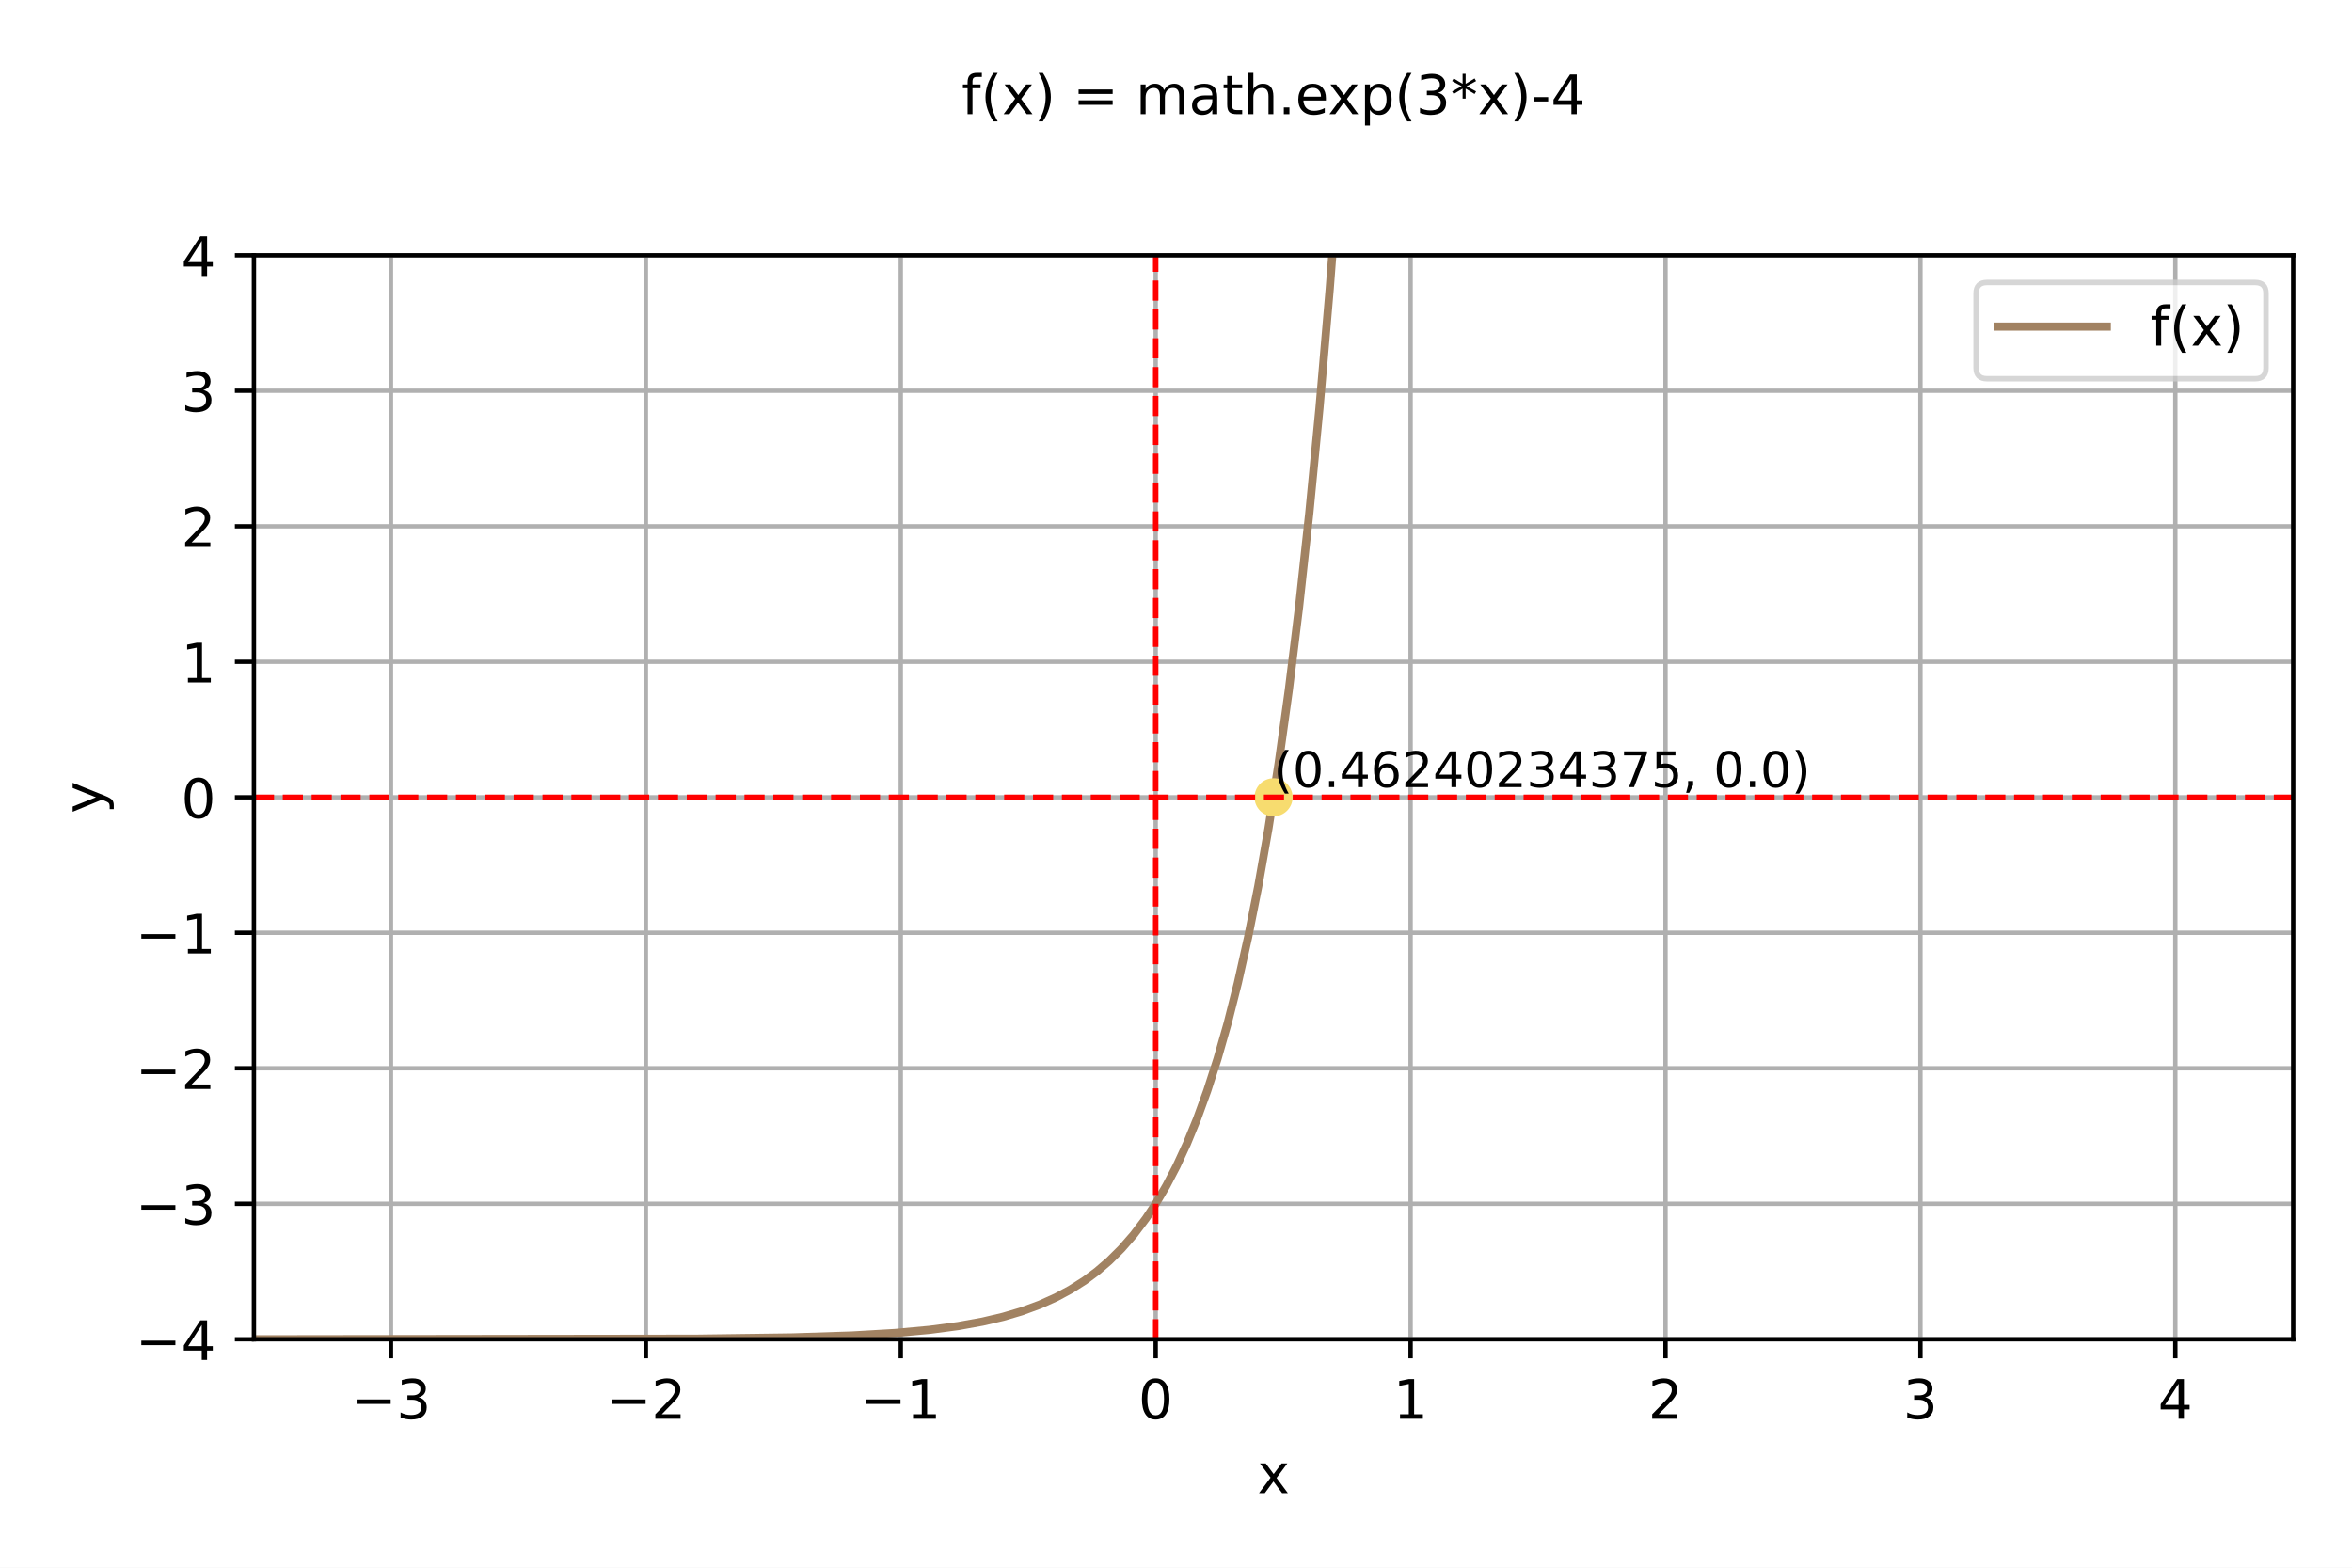
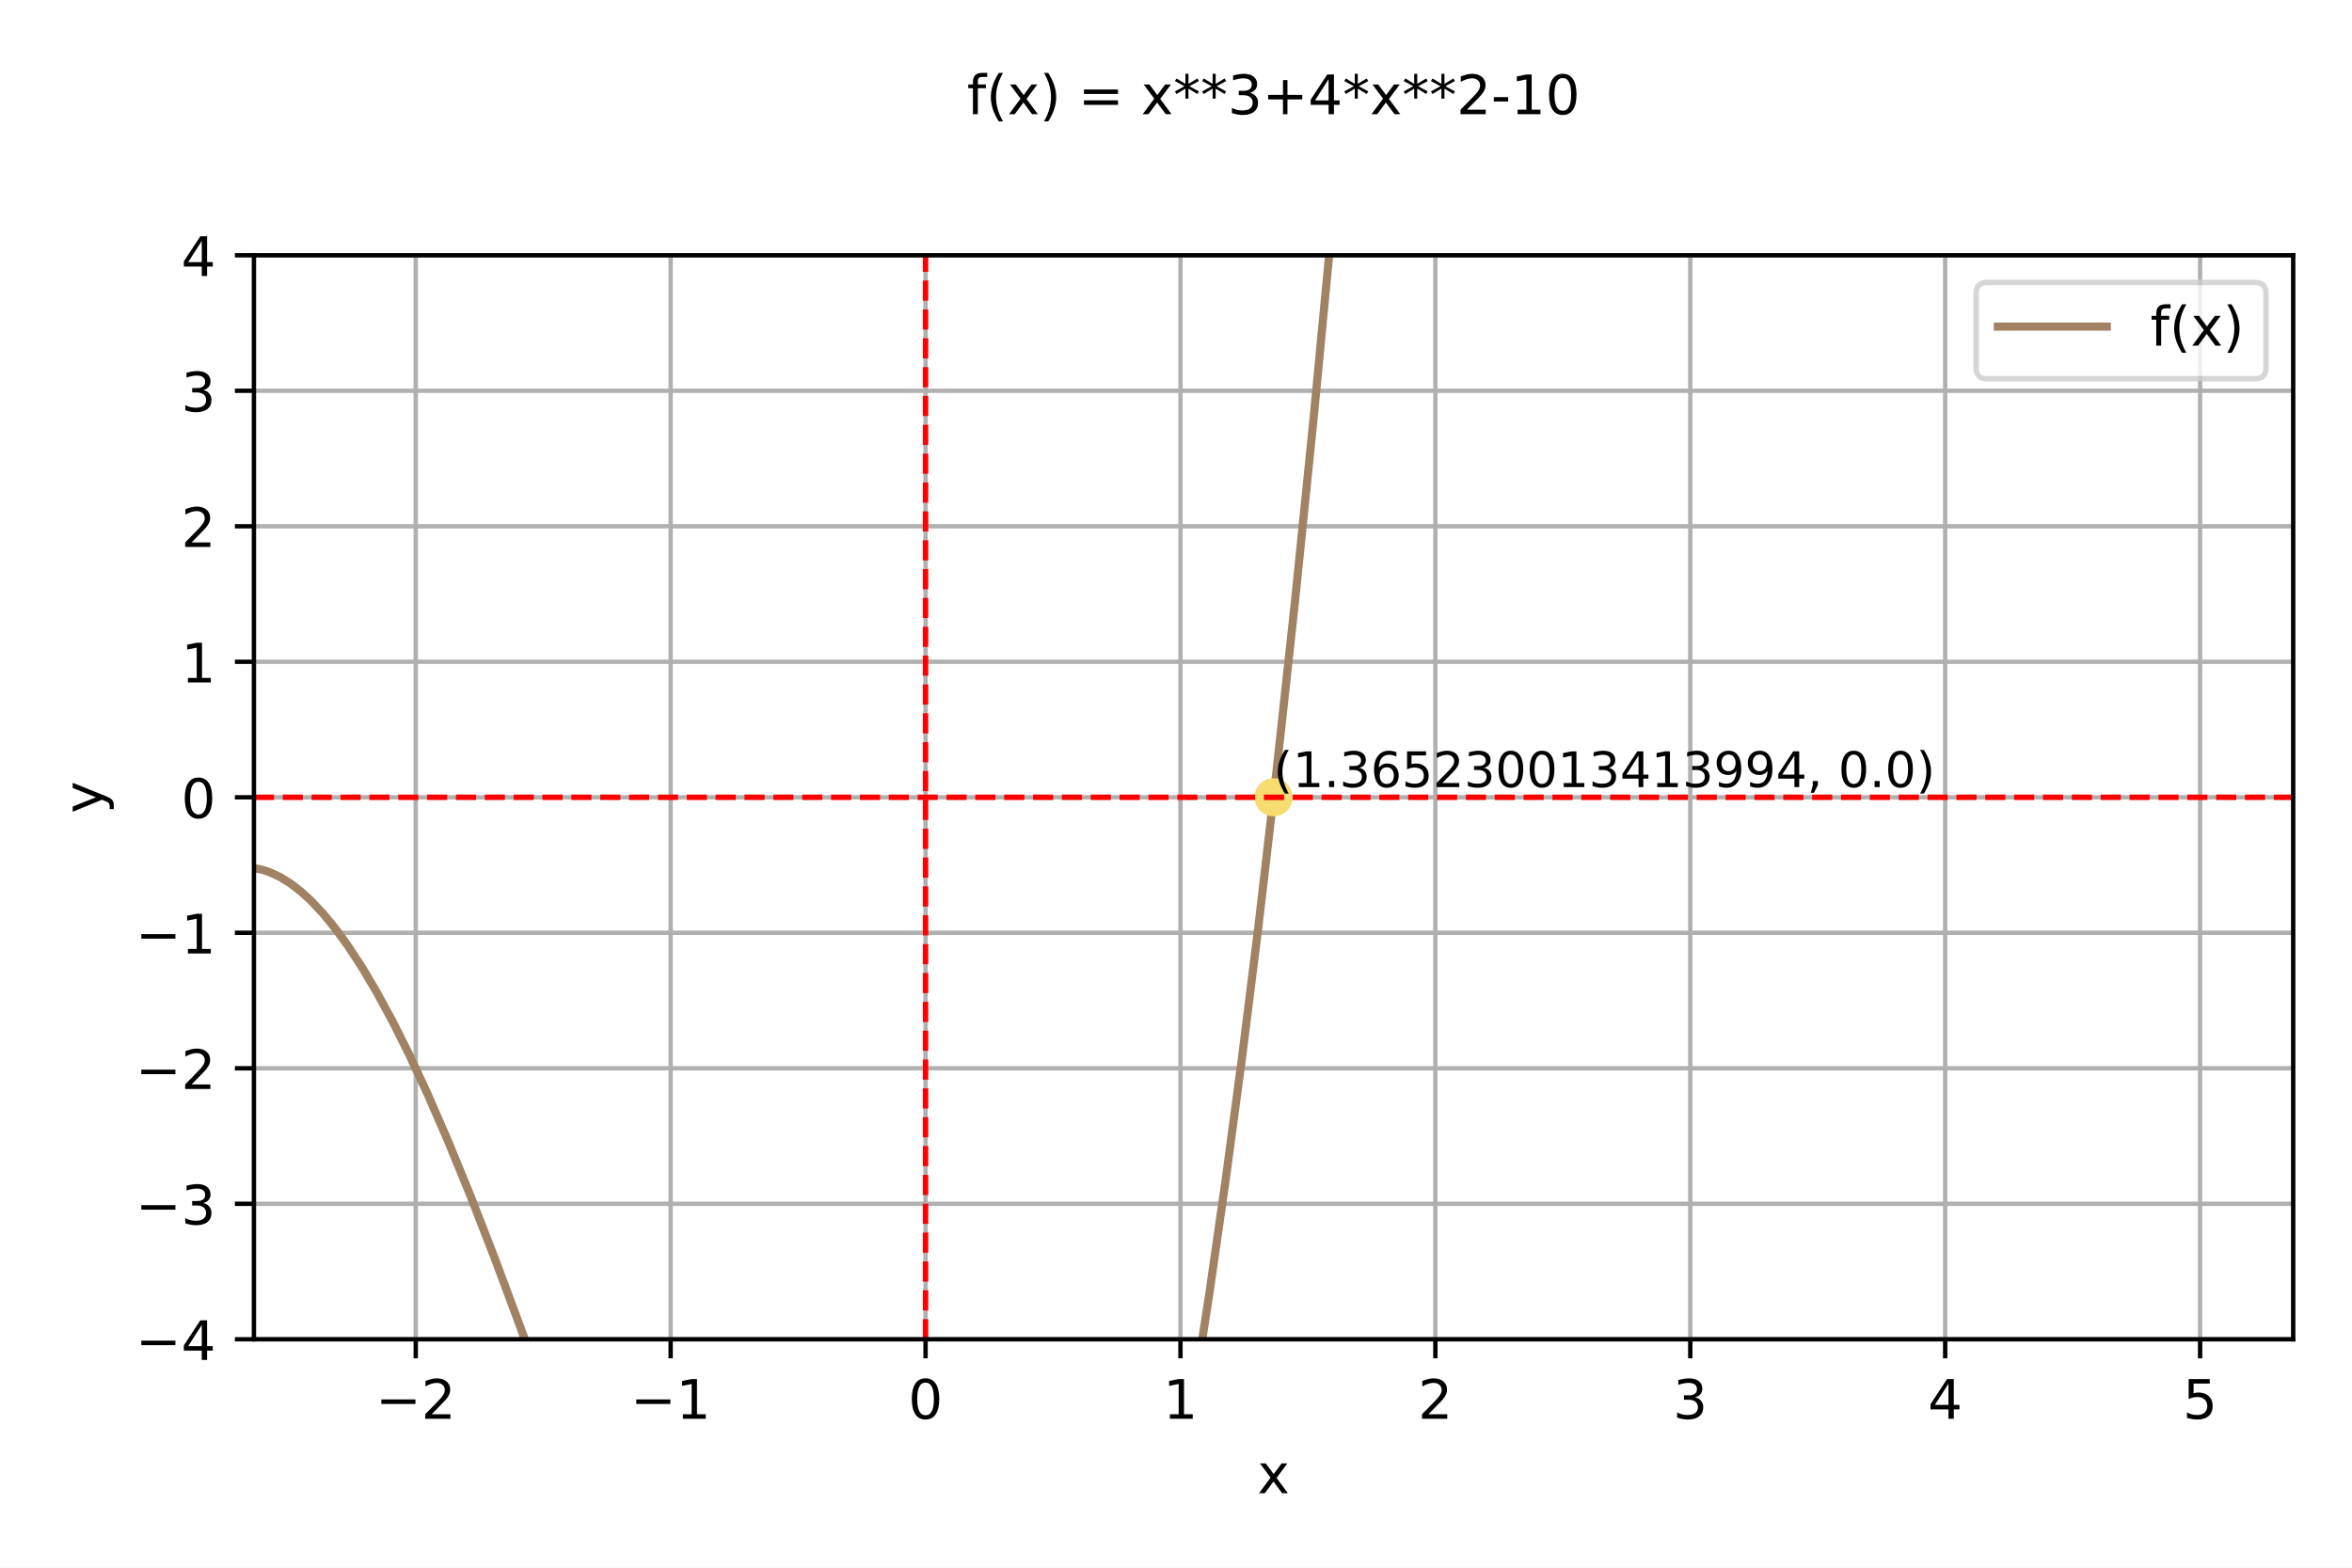
<svg xmlns="http://www.w3.org/2000/svg" xmlns:xlink="http://www.w3.org/1999/xlink" width="432pt" height="288pt" viewBox="0 0 432 288" version="1.1">
  <defs>
    <style type="text/css">*{stroke-linejoin: round; stroke-linecap: butt}</style>
  </defs>
  <g id="figure_1">
    <g id="patch_1">
      <path d="M 0 288  L 432 288  L 432 0  L 0 0  z " style="fill: #ffffff" />
    </g>
    <g id="axes_1">
      <g id="patch_2">
        <path d="M 46.64 246.04  L 421.2 246.04  L 421.2 46.896  L 46.64 46.896  z " style="fill: #ffffff" />
      </g>
      <g id="matplotlib.axis_1">
        <g id="xtick_1">
          <g id="line2d_1">
-             <path d="M 71.81 246.04  L 71.81 46.896  " clip-path="url(#p8a88a838bf)" style="fill: none; stroke: #b0b0b0; stroke-width: 0.8; stroke-linecap: square" />
+             <path d="M 76.36 246.04  L 76.36 46.896  " clip-path="url(#p0cd24b1e50)" style="fill: none; stroke: #b0b0b0; stroke-width: 0.8; stroke-linecap: square" />
          </g>
          <g id="line2d_2">
            <defs>
-               <path id="m5d049ed39c" d="M 0 0  L 0 3.5  " style="stroke: #000000; stroke-width: 0.8" />
+               <path id="m2d85420185" d="M 0 0  L 0 3.5  " style="stroke: #000000; stroke-width: 0.8" />
            </defs>
            <g>
-               <use xlink:href="#m5d049ed39c" x="71.81" y="246.04" style="stroke: #000000; stroke-width: 0.8" />
+               <use xlink:href="#m2d85420185" x="76.36" y="246.04" style="stroke: #000000; stroke-width: 0.8" />
            </g>
          </g>
          <g id="text_1">
-             <g transform="translate(64.43923 260.6384) scale(0.1 -0.1)">
+             <g transform="translate(68.98884 260.6384) scale(0.1 -0.1)">
              <defs>
                <path id="DejaVuSans-2212" d="M 678 2272  L 4684 2272  L 4684 1741  L 678 1741  L 678 2272  z " transform="scale(0.015625)" />
-                 <path id="DejaVuSans-33" d="M 2597 2516  Q 3050 2419 3304 2112  Q 3559 1806 3559 1356  Q 3559 666 3084 287  Q 2609 -91 1734 -91  Q 1441 -91 1130 -33  Q 819 25 488 141  L 488 750  Q 750 597 1062 519  Q 1375 441 1716 441  Q 2309 441 2620 675  Q 2931 909 2931 1356  Q 2931 1769 2642 2001  Q 2353 2234 1838 2234  L 1294 2234  L 1294 2753  L 1863 2753  Q 2328 2753 2575 2939  Q 2822 3125 2822 3475  Q 2822 3834 2567 4026  Q 2313 4219 1838 4219  Q 1578 4219 1281 4162  Q 984 4106 628 3988  L 628 4550  Q 988 4650 1302 4700  Q 1616 4750 1894 4750  Q 2613 4750 3031 4423  Q 3450 4097 3450 3541  Q 3450 3153 3228 2886  Q 3006 2619 2597 2516  z " transform="scale(0.015625)" />
-               </defs>
-               <use xlink:href="#DejaVuSans-2212" />
-               <use xlink:href="#DejaVuSans-33" x="83.789" />
+                 <path id="DejaVuSans-32" d="M 1228 531  L 3431 531  L 3431 0  L 469 0  L 469 531  Q 828 903 1448 1529  Q 2069 2156 2228 2338  Q 2531 2678 2651 2914  Q 2772 3150 2772 3378  Q 2772 3750 2511 3984  Q 2250 4219 1831 4219  Q 1534 4219 1204 4116  Q 875 4013 500 3803  L 500 4441  Q 881 4594 1212 4672  Q 1544 4750 1819 4750  Q 2544 4750 2975 4387  Q 3406 4025 3406 3419  Q 3406 3131 3298 2873  Q 3191 2616 2906 2266  Q 2828 2175 2409 1742  Q 1991 1309 1228 531  z " transform="scale(0.015625)" />
+               </defs>
+               <use xlink:href="#DejaVuSans-2212" />
+               <use xlink:href="#DejaVuSans-32" x="83.789" />
            </g>
          </g>
        </g>
        <g id="xtick_2">
          <g id="line2d_3">
-             <path d="M 118.63 246.04  L 118.63 46.896  " clip-path="url(#p8a88a838bf)" style="fill: none; stroke: #b0b0b0; stroke-width: 0.8; stroke-linecap: square" />
+             <path d="M 123.18 246.04  L 123.18 46.896  " clip-path="url(#p0cd24b1e50)" style="fill: none; stroke: #b0b0b0; stroke-width: 0.8; stroke-linecap: square" />
          </g>
          <g id="line2d_4">
            <g>
-               <use xlink:href="#m5d049ed39c" x="118.63" y="246.04" style="stroke: #000000; stroke-width: 0.8" />
+               <use xlink:href="#m2d85420185" x="123.18" y="246.04" style="stroke: #000000; stroke-width: 0.8" />
            </g>
          </g>
          <g id="text_2">
-             <g transform="translate(111.2592 260.6384) scale(0.1 -0.1)">
-               <defs>
-                 <path id="DejaVuSans-32" d="M 1228 531  L 3431 531  L 3431 0  L 469 0  L 469 531  Q 828 903 1448 1529  Q 2069 2156 2228 2338  Q 2531 2678 2651 2914  Q 2772 3150 2772 3378  Q 2772 3750 2511 3984  Q 2250 4219 1831 4219  Q 1534 4219 1204 4116  Q 875 4013 500 3803  L 500 4441  Q 881 4594 1212 4672  Q 1544 4750 1819 4750  Q 2544 4750 2975 4387  Q 3406 4025 3406 3419  Q 3406 3131 3298 2873  Q 3191 2616 2906 2266  Q 2828 2175 2409 1742  Q 1991 1309 1228 531  z " transform="scale(0.015625)" />
-               </defs>
-               <use xlink:href="#DejaVuSans-2212" />
-               <use xlink:href="#DejaVuSans-32" x="83.789" />
+             <g transform="translate(115.8088 260.6384) scale(0.1 -0.1)">
+               <defs>
+                 <path id="DejaVuSans-31" d="M 794 531  L 1825 531  L 1825 4091  L 703 3866  L 703 4441  L 1819 4666  L 2450 4666  L 2450 531  L 3481 531  L 3481 0  L 794 0  L 794 531  z " transform="scale(0.015625)" />
+               </defs>
+               <use xlink:href="#DejaVuSans-2212" />
+               <use xlink:href="#DejaVuSans-31" x="83.789" />
            </g>
          </g>
        </g>
        <g id="xtick_3">
          <g id="line2d_5">
-             <path d="M 165.45 246.04  L 165.45 46.896  " clip-path="url(#p8a88a838bf)" style="fill: none; stroke: #b0b0b0; stroke-width: 0.8; stroke-linecap: square" />
+             <path d="M 170 246.04  L 170 46.896  " clip-path="url(#p0cd24b1e50)" style="fill: none; stroke: #b0b0b0; stroke-width: 0.8; stroke-linecap: square" />
          </g>
          <g id="line2d_6">
            <g>
-               <use xlink:href="#m5d049ed39c" x="165.45" y="246.04" style="stroke: #000000; stroke-width: 0.8" />
+               <use xlink:href="#m2d85420185" x="170" y="246.04" style="stroke: #000000; stroke-width: 0.8" />
            </g>
          </g>
          <g id="text_3">
-             <g transform="translate(158.0792 260.6384) scale(0.1 -0.1)">
-               <defs>
-                 <path id="DejaVuSans-31" d="M 794 531  L 1825 531  L 1825 4091  L 703 3866  L 703 4441  L 1819 4666  L 2450 4666  L 2450 531  L 3481 531  L 3481 0  L 794 0  L 794 531  z " transform="scale(0.015625)" />
-               </defs>
-               <use xlink:href="#DejaVuSans-2212" />
-               <use xlink:href="#DejaVuSans-31" x="83.789" />
+             <g transform="translate(166.8187 260.6384) scale(0.1 -0.1)">
+               <defs>
+                 <path id="DejaVuSans-30" d="M 2034 4250  Q 1547 4250 1301 3770  Q 1056 3291 1056 2328  Q 1056 1369 1301 889  Q 1547 409 2034 409  Q 2525 409 2770 889  Q 3016 1369 3016 2328  Q 3016 3291 2770 3770  Q 2525 4250 2034 4250  z M 2034 4750  Q 2819 4750 3233 4129  Q 3647 3509 3647 2328  Q 3647 1150 3233 529  Q 2819 -91 2034 -91  Q 1250 -91 836 529  Q 422 1150 422 2328  Q 422 3509 836 4129  Q 1250 4750 2034 4750  z " transform="scale(0.015625)" />
+               </defs>
+               <use xlink:href="#DejaVuSans-30" />
            </g>
          </g>
        </g>
        <g id="xtick_4">
          <g id="line2d_7">
-             <path d="M 212.27 246.04  L 212.27 46.896  " clip-path="url(#p8a88a838bf)" style="fill: none; stroke: #b0b0b0; stroke-width: 0.8; stroke-linecap: square" />
+             <path d="M 216.82 246.04  L 216.82 46.896  " clip-path="url(#p0cd24b1e50)" style="fill: none; stroke: #b0b0b0; stroke-width: 0.8; stroke-linecap: square" />
          </g>
          <g id="line2d_8">
            <g>
-               <use xlink:href="#m5d049ed39c" x="212.27" y="246.04" style="stroke: #000000; stroke-width: 0.8" />
+               <use xlink:href="#m2d85420185" x="216.82" y="246.04" style="stroke: #000000; stroke-width: 0.8" />
            </g>
          </g>
          <g id="text_4">
-             <g transform="translate(209.0891 260.6384) scale(0.1 -0.1)">
-               <defs>
-                 <path id="DejaVuSans-30" d="M 2034 4250  Q 1547 4250 1301 3770  Q 1056 3291 1056 2328  Q 1056 1369 1301 889  Q 1547 409 2034 409  Q 2525 409 2770 889  Q 3016 1369 3016 2328  Q 3016 3291 2770 3770  Q 2525 4250 2034 4250  z M 2034 4750  Q 2819 4750 3233 4129  Q 3647 3509 3647 2328  Q 3647 1150 3233 529  Q 2819 -91 2034 -91  Q 1250 -91 836 529  Q 422 1150 422 2328  Q 422 3509 836 4129  Q 1250 4750 2034 4750  z " transform="scale(0.015625)" />
-               </defs>
-               <use xlink:href="#DejaVuSans-30" />
+             <g transform="translate(213.6387 260.6384) scale(0.1 -0.1)">
+               <use xlink:href="#DejaVuSans-31" />
            </g>
          </g>
        </g>
        <g id="xtick_5">
          <g id="line2d_9">
-             <path d="M 259.09 246.04  L 259.09 46.896  " clip-path="url(#p8a88a838bf)" style="fill: none; stroke: #b0b0b0; stroke-width: 0.8; stroke-linecap: square" />
+             <path d="M 263.64 246.04  L 263.64 46.896  " clip-path="url(#p0cd24b1e50)" style="fill: none; stroke: #b0b0b0; stroke-width: 0.8; stroke-linecap: square" />
          </g>
          <g id="line2d_10">
            <g>
-               <use xlink:href="#m5d049ed39c" x="259.09" y="246.04" style="stroke: #000000; stroke-width: 0.8" />
+               <use xlink:href="#m2d85420185" x="263.64" y="246.04" style="stroke: #000000; stroke-width: 0.8" />
            </g>
          </g>
          <g id="text_5">
-             <g transform="translate(255.9091 260.6384) scale(0.1 -0.1)">
-               <use xlink:href="#DejaVuSans-31" />
+             <g transform="translate(260.4587 260.6384) scale(0.1 -0.1)">
+               <use xlink:href="#DejaVuSans-32" />
            </g>
          </g>
        </g>
        <g id="xtick_6">
          <g id="line2d_11">
-             <path d="M 305.91 246.04  L 305.91 46.896  " clip-path="url(#p8a88a838bf)" style="fill: none; stroke: #b0b0b0; stroke-width: 0.8; stroke-linecap: square" />
+             <path d="M 310.46 246.04  L 310.46 46.896  " clip-path="url(#p0cd24b1e50)" style="fill: none; stroke: #b0b0b0; stroke-width: 0.8; stroke-linecap: square" />
          </g>
          <g id="line2d_12">
            <g>
-               <use xlink:href="#m5d049ed39c" x="305.91" y="246.04" style="stroke: #000000; stroke-width: 0.8" />
+               <use xlink:href="#m2d85420185" x="310.46" y="246.04" style="stroke: #000000; stroke-width: 0.8" />
            </g>
          </g>
          <g id="text_6">
-             <g transform="translate(302.7291 260.6384) scale(0.1 -0.1)">
-               <use xlink:href="#DejaVuSans-32" />
+             <g transform="translate(307.2787 260.6384) scale(0.1 -0.1)">
+               <defs>
+                 <path id="DejaVuSans-33" d="M 2597 2516  Q 3050 2419 3304 2112  Q 3559 1806 3559 1356  Q 3559 666 3084 287  Q 2609 -91 1734 -91  Q 1441 -91 1130 -33  Q 819 25 488 141  L 488 750  Q 750 597 1062 519  Q 1375 441 1716 441  Q 2309 441 2620 675  Q 2931 909 2931 1356  Q 2931 1769 2642 2001  Q 2353 2234 1838 2234  L 1294 2234  L 1294 2753  L 1863 2753  Q 2328 2753 2575 2939  Q 2822 3125 2822 3475  Q 2822 3834 2567 4026  Q 2313 4219 1838 4219  Q 1578 4219 1281 4162  Q 984 4106 628 3988  L 628 4550  Q 988 4650 1302 4700  Q 1616 4750 1894 4750  Q 2613 4750 3031 4423  Q 3450 4097 3450 3541  Q 3450 3153 3228 2886  Q 3006 2619 2597 2516  z " transform="scale(0.015625)" />
+               </defs>
+               <use xlink:href="#DejaVuSans-33" />
            </g>
          </g>
        </g>
        <g id="xtick_7">
          <g id="line2d_13">
-             <path d="M 352.73 246.04  L 352.73 46.896  " clip-path="url(#p8a88a838bf)" style="fill: none; stroke: #b0b0b0; stroke-width: 0.8; stroke-linecap: square" />
+             <path d="M 357.28 246.04  L 357.28 46.896  " clip-path="url(#p0cd24b1e50)" style="fill: none; stroke: #b0b0b0; stroke-width: 0.8; stroke-linecap: square" />
          </g>
          <g id="line2d_14">
            <g>
-               <use xlink:href="#m5d049ed39c" x="352.73" y="246.04" style="stroke: #000000; stroke-width: 0.8" />
+               <use xlink:href="#m2d85420185" x="357.28" y="246.04" style="stroke: #000000; stroke-width: 0.8" />
            </g>
          </g>
          <g id="text_7">
-             <g transform="translate(349.5491 260.6384) scale(0.1 -0.1)">
-               <use xlink:href="#DejaVuSans-33" />
+             <g transform="translate(354.0987 260.6384) scale(0.1 -0.1)">
+               <defs>
+                 <path id="DejaVuSans-34" d="M 2419 4116  L 825 1625  L 2419 1625  L 2419 4116  z M 2253 4666  L 3047 4666  L 3047 1625  L 3713 1625  L 3713 1100  L 3047 1100  L 3047 0  L 2419 0  L 2419 1100  L 313 1100  L 313 1709  L 2253 4666  z " transform="scale(0.015625)" />
+               </defs>
+               <use xlink:href="#DejaVuSans-34" />
            </g>
          </g>
        </g>
        <g id="xtick_8">
          <g id="line2d_15">
-             <path d="M 399.55 246.04  L 399.55 46.896  " clip-path="url(#p8a88a838bf)" style="fill: none; stroke: #b0b0b0; stroke-width: 0.8; stroke-linecap: square" />
+             <path d="M 404.1 246.04  L 404.1 46.896  " clip-path="url(#p0cd24b1e50)" style="fill: none; stroke: #b0b0b0; stroke-width: 0.8; stroke-linecap: square" />
          </g>
          <g id="line2d_16">
            <g>
-               <use xlink:href="#m5d049ed39c" x="399.55" y="246.04" style="stroke: #000000; stroke-width: 0.8" />
+               <use xlink:href="#m2d85420185" x="404.1" y="246.04" style="stroke: #000000; stroke-width: 0.8" />
            </g>
          </g>
          <g id="text_8">
-             <g transform="translate(396.3691 260.6384) scale(0.1 -0.1)">
-               <defs>
-                 <path id="DejaVuSans-34" d="M 2419 4116  L 825 1625  L 2419 1625  L 2419 4116  z M 2253 4666  L 3047 4666  L 3047 1625  L 3713 1625  L 3713 1100  L 3047 1100  L 3047 0  L 2419 0  L 2419 1100  L 313 1100  L 313 1709  L 2253 4666  z " transform="scale(0.015625)" />
-               </defs>
-               <use xlink:href="#DejaVuSans-34" />
+             <g transform="translate(400.9187 260.6384) scale(0.1 -0.1)">
+               <defs>
+                 <path id="DejaVuSans-35" d="M 691 4666  L 3169 4666  L 3169 4134  L 1269 4134  L 1269 2991  Q 1406 3038 1543 3061  Q 1681 3084 1819 3084  Q 2600 3084 3056 2656  Q 3513 2228 3513 1497  Q 3513 744 3044 326  Q 2575 -91 1722 -91  Q 1428 -91 1123 -41  Q 819 9 494 109  L 494 744  Q 775 591 1075 516  Q 1375 441 1709 441  Q 2250 441 2565 725  Q 2881 1009 2881 1497  Q 2881 1984 2565 2268  Q 2250 2553 1709 2553  Q 1456 2553 1204 2497  Q 953 2441 691 2322  L 691 4666  z " transform="scale(0.015625)" />
+               </defs>
+               <use xlink:href="#DejaVuSans-35" />
            </g>
          </g>
        </g>
        <g id="text_9">
          <g transform="translate(230.9606 274.3166) scale(0.1 -0.1)">
            <defs>
              <path id="DejaVuSans-78" d="M 3513 3500  L 2247 1797  L 3578 0  L 2900 0  L 1881 1375  L 863 0  L 184 0  L 1544 1831  L 300 3500  L 978 3500  L 1906 2253  L 2834 3500  L 3513 3500  z " transform="scale(0.015625)" />
            </defs>
            <use xlink:href="#DejaVuSans-78" />
          </g>
        </g>
      </g>
      <g id="matplotlib.axis_2">
        <g id="ytick_1">
          <g id="line2d_17">
-             <path d="M 46.64 246.04  L 421.2 246.04  " clip-path="url(#p8a88a838bf)" style="fill: none; stroke: #b0b0b0; stroke-width: 0.8; stroke-linecap: square" />
+             <path d="M 46.64 246.04  L 421.2 246.04  " clip-path="url(#p0cd24b1e50)" style="fill: none; stroke: #b0b0b0; stroke-width: 0.8; stroke-linecap: square" />
          </g>
          <g id="line2d_18">
            <defs>
-               <path id="me49e9eb51f" d="M 0 0  L -3.5 0  " style="stroke: #000000; stroke-width: 0.8" />
+               <path id="mfcdcf007ab" d="M 0 0  L -3.5 0  " style="stroke: #000000; stroke-width: 0.8" />
            </defs>
            <g>
-               <use xlink:href="#me49e9eb51f" x="46.64" y="246.04" style="stroke: #000000; stroke-width: 0.8" />
+               <use xlink:href="#mfcdcf007ab" x="46.64" y="246.04" style="stroke: #000000; stroke-width: 0.8" />
            </g>
          </g>
          <g id="text_10">
            <g transform="translate(24.89781 249.8392) scale(0.1 -0.1)">
              <use xlink:href="#DejaVuSans-2212" />
              <use xlink:href="#DejaVuSans-34" x="83.789" />
            </g>
          </g>
        </g>
        <g id="ytick_2">
          <g id="line2d_19">
-             <path d="M 46.64 221.147  L 421.2 221.147  " clip-path="url(#p8a88a838bf)" style="fill: none; stroke: #b0b0b0; stroke-width: 0.8; stroke-linecap: square" />
+             <path d="M 46.64 221.147  L 421.2 221.147  " clip-path="url(#p0cd24b1e50)" style="fill: none; stroke: #b0b0b0; stroke-width: 0.8; stroke-linecap: square" />
          </g>
          <g id="line2d_20">
            <g>
-               <use xlink:href="#me49e9eb51f" x="46.64" y="221.147" style="stroke: #000000; stroke-width: 0.8" />
+               <use xlink:href="#mfcdcf007ab" x="46.64" y="221.147" style="stroke: #000000; stroke-width: 0.8" />
            </g>
          </g>
          <g id="text_11">
            <g transform="translate(24.89781 224.9462) scale(0.1 -0.1)">
              <use xlink:href="#DejaVuSans-2212" />
              <use xlink:href="#DejaVuSans-33" x="83.789" />
            </g>
          </g>
        </g>
        <g id="ytick_3">
          <g id="line2d_21">
-             <path d="M 46.64 196.254  L 421.2 196.254  " clip-path="url(#p8a88a838bf)" style="fill: none; stroke: #b0b0b0; stroke-width: 0.8; stroke-linecap: square" />
+             <path d="M 46.64 196.254  L 421.2 196.254  " clip-path="url(#p0cd24b1e50)" style="fill: none; stroke: #b0b0b0; stroke-width: 0.8; stroke-linecap: square" />
          </g>
          <g id="line2d_22">
            <g>
-               <use xlink:href="#me49e9eb51f" x="46.64" y="196.254" style="stroke: #000000; stroke-width: 0.8" />
+               <use xlink:href="#mfcdcf007ab" x="46.64" y="196.254" style="stroke: #000000; stroke-width: 0.8" />
            </g>
          </g>
          <g id="text_12">
            <g transform="translate(24.89781 200.0532) scale(0.1 -0.1)">
              <use xlink:href="#DejaVuSans-2212" />
              <use xlink:href="#DejaVuSans-32" x="83.789" />
            </g>
          </g>
        </g>
        <g id="ytick_4">
          <g id="line2d_23">
-             <path d="M 46.64 171.361  L 421.2 171.361  " clip-path="url(#p8a88a838bf)" style="fill: none; stroke: #b0b0b0; stroke-width: 0.8; stroke-linecap: square" />
+             <path d="M 46.64 171.361  L 421.2 171.361  " clip-path="url(#p0cd24b1e50)" style="fill: none; stroke: #b0b0b0; stroke-width: 0.8; stroke-linecap: square" />
          </g>
          <g id="line2d_24">
            <g>
-               <use xlink:href="#me49e9eb51f" x="46.64" y="171.361" style="stroke: #000000; stroke-width: 0.8" />
+               <use xlink:href="#mfcdcf007ab" x="46.64" y="171.361" style="stroke: #000000; stroke-width: 0.8" />
            </g>
          </g>
          <g id="text_13">
            <g transform="translate(24.89781 175.1602) scale(0.1 -0.1)">
              <use xlink:href="#DejaVuSans-2212" />
              <use xlink:href="#DejaVuSans-31" x="83.789" />
            </g>
          </g>
        </g>
        <g id="ytick_5">
          <g id="line2d_25">
-             <path d="M 46.64 146.468  L 421.2 146.468  " clip-path="url(#p8a88a838bf)" style="fill: none; stroke: #b0b0b0; stroke-width: 0.8; stroke-linecap: square" />
+             <path d="M 46.64 146.468  L 421.2 146.468  " clip-path="url(#p0cd24b1e50)" style="fill: none; stroke: #b0b0b0; stroke-width: 0.8; stroke-linecap: square" />
          </g>
          <g id="line2d_26">
            <g>
-               <use xlink:href="#me49e9eb51f" x="46.64" y="146.468" style="stroke: #000000; stroke-width: 0.8" />
+               <use xlink:href="#mfcdcf007ab" x="46.64" y="146.468" style="stroke: #000000; stroke-width: 0.8" />
            </g>
          </g>
          <g id="text_14">
            <g transform="translate(33.2775 150.2672) scale(0.1 -0.1)">
              <use xlink:href="#DejaVuSans-30" />
            </g>
          </g>
        </g>
        <g id="ytick_6">
          <g id="line2d_27">
-             <path d="M 46.64 121.575  L 421.2 121.575  " clip-path="url(#p8a88a838bf)" style="fill: none; stroke: #b0b0b0; stroke-width: 0.8; stroke-linecap: square" />
+             <path d="M 46.64 121.575  L 421.2 121.575  " clip-path="url(#p0cd24b1e50)" style="fill: none; stroke: #b0b0b0; stroke-width: 0.8; stroke-linecap: square" />
          </g>
          <g id="line2d_28">
            <g>
-               <use xlink:href="#me49e9eb51f" x="46.64" y="121.575" style="stroke: #000000; stroke-width: 0.8" />
+               <use xlink:href="#mfcdcf007ab" x="46.64" y="121.575" style="stroke: #000000; stroke-width: 0.8" />
            </g>
          </g>
          <g id="text_15">
            <g transform="translate(33.2775 125.3742) scale(0.1 -0.1)">
              <use xlink:href="#DejaVuSans-31" />
            </g>
          </g>
        </g>
        <g id="ytick_7">
          <g id="line2d_29">
-             <path d="M 46.64 96.682  L 421.2 96.682  " clip-path="url(#p8a88a838bf)" style="fill: none; stroke: #b0b0b0; stroke-width: 0.8; stroke-linecap: square" />
+             <path d="M 46.64 96.682  L 421.2 96.682  " clip-path="url(#p0cd24b1e50)" style="fill: none; stroke: #b0b0b0; stroke-width: 0.8; stroke-linecap: square" />
          </g>
          <g id="line2d_30">
            <g>
-               <use xlink:href="#me49e9eb51f" x="46.64" y="96.682" style="stroke: #000000; stroke-width: 0.8" />
+               <use xlink:href="#mfcdcf007ab" x="46.64" y="96.682" style="stroke: #000000; stroke-width: 0.8" />
            </g>
          </g>
          <g id="text_16">
            <g transform="translate(33.2775 100.4812) scale(0.1 -0.1)">
              <use xlink:href="#DejaVuSans-32" />
            </g>
          </g>
        </g>
        <g id="ytick_8">
          <g id="line2d_31">
-             <path d="M 46.64 71.789  L 421.2 71.789  " clip-path="url(#p8a88a838bf)" style="fill: none; stroke: #b0b0b0; stroke-width: 0.8; stroke-linecap: square" />
+             <path d="M 46.64 71.789  L 421.2 71.789  " clip-path="url(#p0cd24b1e50)" style="fill: none; stroke: #b0b0b0; stroke-width: 0.8; stroke-linecap: square" />
          </g>
          <g id="line2d_32">
            <g>
-               <use xlink:href="#me49e9eb51f" x="46.64" y="71.789" style="stroke: #000000; stroke-width: 0.8" />
+               <use xlink:href="#mfcdcf007ab" x="46.64" y="71.789" style="stroke: #000000; stroke-width: 0.8" />
            </g>
          </g>
          <g id="text_17">
            <g transform="translate(33.2775 75.58822) scale(0.1 -0.1)">
              <use xlink:href="#DejaVuSans-33" />
            </g>
          </g>
        </g>
        <g id="ytick_9">
          <g id="line2d_33">
-             <path d="M 46.64 46.896  L 421.2 46.896  " clip-path="url(#p8a88a838bf)" style="fill: none; stroke: #b0b0b0; stroke-width: 0.8; stroke-linecap: square" />
+             <path d="M 46.64 46.896  L 421.2 46.896  " clip-path="url(#p0cd24b1e50)" style="fill: none; stroke: #b0b0b0; stroke-width: 0.8; stroke-linecap: square" />
          </g>
          <g id="line2d_34">
            <g>
-               <use xlink:href="#me49e9eb51f" x="46.64" y="46.896" style="stroke: #000000; stroke-width: 0.8" />
+               <use xlink:href="#mfcdcf007ab" x="46.64" y="46.896" style="stroke: #000000; stroke-width: 0.8" />
            </g>
          </g>
          <g id="text_18">
            <g transform="translate(33.2775 50.69522) scale(0.1 -0.1)">
              <use xlink:href="#DejaVuSans-34" />
            </g>
          </g>
        </g>
        <g id="text_19">
          <g transform="translate(18.81812 149.4274) rotate(-90) scale(0.1 -0.1)">
            <defs>
              <path id="DejaVuSans-79" d="M 2059 -325  Q 1816 -950 1584 -1140  Q 1353 -1331 966 -1331  L 506 -1331  L 506 -850  L 844 -850  Q 1081 -850 1212 -737  Q 1344 -625 1503 -206  L 1606 56  L 191 3500  L 800 3500  L 1894 763  L 2988 3500  L 3597 3500  L 2059 -325  z " transform="scale(0.015625)" />
            </defs>
            <use xlink:href="#DejaVuSans-79" />
          </g>
        </g>
      </g>
      <g id="line2d_35">
-         <path d="M 46.64 246.039  L 128.001 245.928  L 145.623 245.692  L 156.496 245.342  L 164.37 244.884  L 170.743 244.3  L 175.993 243.605  L 180.492 242.791  L 184.241 241.909  L 187.616 240.911  L 190.99 239.674  L 193.989 238.324  L 196.614 236.911  L 199.239 235.24  L 201.488 233.565  L 203.738 231.631  L 205.987 229.397  L 208.237 226.816  L 210.487 223.836  L 212.361 221.002  L 214.236 217.806  L 216.111 214.202  L 217.985 210.139  L 219.86 205.557  L 221.735 200.39  L 223.609 194.563  L 225.484 187.993  L 227.359 180.584  L 229.233 172.23  L 231.108 162.81  L 232.983 152.187  L 234.857 140.208  L 236.732 126.7  L 238.607 111.469  L 240.481 94.293  L 242.356 74.925  L 244.231 53.086  L 246.105 28.458  L 248.086 -1  L 248.086 -1  " clip-path="url(#p8a88a838bf)" style="fill: none; stroke: #a18262; stroke-width: 1.5; stroke-linecap: square" />
+         <path d="M 46.64 159.476  L 48.14 159.776  L 49.639 160.27  L 51.514 161.155  L 53.389 162.325  L 55.264 163.773  L 57.138 165.489  L 59.388 167.887  L 61.637 170.64  L 63.887 173.732  L 66.512 177.744  L 69.136 182.168  L 72.136 187.694  L 75.135 193.684  L 78.509 200.928  L 82.259 209.54  L 86.383 219.608  L 90.882 231.186  L 96.131 245.306  L 103.255 265.162  L 111.675 289  M 213.59 289  L 216.111 275.042  L 219.11 257.119  L 222.11 237.737  L 225.109 216.855  L 228.109 194.434  L 231.108 170.435  L 234.482 141.501  L 237.857 110.464  L 241.231 77.268  L 244.606 41.858  L 247.98 4.176  L 248.428 -1  L 248.428 -1  " clip-path="url(#p0cd24b1e50)" style="fill: none; stroke: #a18262; stroke-width: 1.5; stroke-linecap: square" />
      </g>
      <g id="line2d_36">
-         <path d="M 233.92 146.468  " clip-path="url(#p8a88a838bf)" style="fill: none; stroke: #f7dc6f; stroke-width: 1.5; stroke-linecap: square" />
+         <path d="M 233.92 146.468  " clip-path="url(#p0cd24b1e50)" style="fill: none; stroke: #f7dc6f; stroke-width: 1.5; stroke-linecap: square" />
        <defs>
-           <path id="m539bb7fe75" d="M 0 3  C 0.796 3 1.559 2.684 2.121 2.121  C 2.684 1.559 3 0.796 3 0  C 3 -0.796 2.684 -1.559 2.121 -2.121  C 1.559 -2.684 0.796 -3 0 -3  C -0.796 -3 -1.559 -2.684 -2.121 -2.121  C -2.684 -1.559 -3 -0.796 -3 0  C -3 0.796 -2.684 1.559 -2.121 2.121  C -1.559 2.684 -0.796 3 0 3  z " style="stroke: #f7dc6f" />
+           <path id="me4dd38c608" d="M 0 3  C 0.796 3 1.559 2.684 2.121 2.121  C 2.684 1.559 3 0.796 3 0  C 3 -0.796 2.684 -1.559 2.121 -2.121  C 1.559 -2.684 0.796 -3 0 -3  C -0.796 -3 -1.559 -2.684 -2.121 -2.121  C -2.684 -1.559 -3 -0.796 -3 0  C -3 0.796 -2.684 1.559 -2.121 2.121  C -1.559 2.684 -0.796 3 0 3  z " style="stroke: #f7dc6f" />
        </defs>
-         <g clip-path="url(#p8a88a838bf)">
-           <use xlink:href="#m539bb7fe75" x="233.92" y="146.468" style="fill: #f7dc6f; stroke: #f7dc6f" />
+         <g clip-path="url(#p0cd24b1e50)">
+           <use xlink:href="#me4dd38c608" x="233.92" y="146.468" style="fill: #f7dc6f; stroke: #f7dc6f" />
        </g>
      </g>
      <g id="line2d_37">
-         <path d="M 46.64 146.468  L 421.2 146.468  " clip-path="url(#p8a88a838bf)" style="fill: none; stroke-dasharray: 3.7,1.6; stroke-dashoffset: 0; stroke: #ff0000" />
+         <path d="M 46.64 146.468  L 421.2 146.468  " clip-path="url(#p0cd24b1e50)" style="fill: none; stroke-dasharray: 3.7,1.6; stroke-dashoffset: 0; stroke: #ff0000" />
      </g>
      <g id="line2d_38">
-         <path d="M 212.27 246.04  L 212.27 46.896  " clip-path="url(#p8a88a838bf)" style="fill: none; stroke-dasharray: 3.7,1.6; stroke-dashoffset: 0; stroke: #ff0000" />
+         <path d="M 170 246.04  L 170 46.896  " clip-path="url(#p0cd24b1e50)" style="fill: none; stroke-dasharray: 3.7,1.6; stroke-dashoffset: 0; stroke: #ff0000" />
      </g>
      <g id="patch_3">
        <path d="M 46.64 246.04  L 46.64 46.896  " style="fill: none; stroke: #000000; stroke-width: 0.8; stroke-linejoin: miter; stroke-linecap: square" />
      </g>
      <g id="patch_4">
        <path d="M 421.2 246.04  L 421.2 46.896  " style="fill: none; stroke: #000000; stroke-width: 0.8; stroke-linejoin: miter; stroke-linecap: square" />
      </g>
      <g id="patch_5">
        <path d="M 46.64 246.04  L 421.2 246.04  " style="fill: none; stroke: #000000; stroke-width: 0.8; stroke-linejoin: miter; stroke-linecap: square" />
      </g>
      <g id="patch_6">
        <path d="M 46.64 46.896  L 421.2 46.896  " style="fill: none; stroke: #000000; stroke-width: 0.8; stroke-linejoin: miter; stroke-linecap: square" />
      </g>
      <g id="text_20">
        <g transform="translate(233.92 144.5963) scale(0.09 -0.09)">
          <defs>
            <path id="DejaVuSans-28" d="M 1984 4856  Q 1566 4138 1362 3434  Q 1159 2731 1159 2009  Q 1159 1288 1364 580  Q 1569 -128 1984 -844  L 1484 -844  Q 1016 -109 783 600  Q 550 1309 550 2009  Q 550 2706 781 3412  Q 1013 4119 1484 4856  L 1984 4856  z " transform="scale(0.015625)" />
            <path id="DejaVuSans-2e" d="M 684 794  L 1344 794  L 1344 0  L 684 0  L 684 794  z " transform="scale(0.015625)" />
            <path id="DejaVuSans-36" d="M 2113 2584  Q 1688 2584 1439 2293  Q 1191 2003 1191 1497  Q 1191 994 1439 701  Q 1688 409 2113 409  Q 2538 409 2786 701  Q 3034 994 3034 1497  Q 3034 2003 2786 2293  Q 2538 2584 2113 2584  z M 3366 4563  L 3366 3988  Q 3128 4100 2886 4159  Q 2644 4219 2406 4219  Q 1781 4219 1451 3797  Q 1122 3375 1075 2522  Q 1259 2794 1537 2939  Q 1816 3084 2150 3084  Q 2853 3084 3261 2657  Q 3669 2231 3669 1497  Q 3669 778 3244 343  Q 2819 -91 2113 -91  Q 1303 -91 875 529  Q 447 1150 447 2328  Q 447 3434 972 4092  Q 1497 4750 2381 4750  Q 2619 4750 2861 4703  Q 3103 4656 3366 4563  z " transform="scale(0.015625)" />
-             <path id="DejaVuSans-37" d="M 525 4666  L 3525 4666  L 3525 4397  L 1831 0  L 1172 0  L 2766 4134  L 525 4134  L 525 4666  z " transform="scale(0.015625)" />
-             <path id="DejaVuSans-35" d="M 691 4666  L 3169 4666  L 3169 4134  L 1269 4134  L 1269 2991  Q 1406 3038 1543 3061  Q 1681 3084 1819 3084  Q 2600 3084 3056 2656  Q 3513 2228 3513 1497  Q 3513 744 3044 326  Q 2575 -91 1722 -91  Q 1428 -91 1123 -41  Q 819 9 494 109  L 494 744  Q 775 591 1075 516  Q 1375 441 1709 441  Q 2250 441 2565 725  Q 2881 1009 2881 1497  Q 2881 1984 2565 2268  Q 2250 2553 1709 2553  Q 1456 2553 1204 2497  Q 953 2441 691 2322  L 691 4666  z " transform="scale(0.015625)" />
+             <path id="DejaVuSans-39" d="M 703 97  L 703 672  Q 941 559 1184 500  Q 1428 441 1663 441  Q 2288 441 2617 861  Q 2947 1281 2994 2138  Q 2813 1869 2534 1725  Q 2256 1581 1919 1581  Q 1219 1581 811 2004  Q 403 2428 403 3163  Q 403 3881 828 4315  Q 1253 4750 1959 4750  Q 2769 4750 3195 4129  Q 3622 3509 3622 2328  Q 3622 1225 3098 567  Q 2575 -91 1691 -91  Q 1453 -91 1209 -44  Q 966 3 703 97  z M 1959 2075  Q 2384 2075 2632 2365  Q 2881 2656 2881 3163  Q 2881 3666 2632 3958  Q 2384 4250 1959 4250  Q 1534 4250 1286 3958  Q 1038 3666 1038 3163  Q 1038 2656 1286 2365  Q 1534 2075 1959 2075  z " transform="scale(0.015625)" />
            <path id="DejaVuSans-2c" d="M 750 794  L 1409 794  L 1409 256  L 897 -744  L 494 -744  L 750 256  L 750 794  z " transform="scale(0.015625)" />
            <path id="DejaVuSans-20" transform="scale(0.015625)" />
            <path id="DejaVuSans-29" d="M 513 4856  L 1013 4856  Q 1481 4119 1714 3412  Q 1947 2706 1947 2009  Q 1947 1309 1714 600  Q 1481 -109 1013 -844  L 513 -844  Q 928 -128 1133 580  Q 1338 1288 1338 2009  Q 1338 2731 1133 3434  Q 928 4138 513 4856  z " transform="scale(0.015625)" />
          </defs>
          <use xlink:href="#DejaVuSans-28" />
-           <use xlink:href="#DejaVuSans-30" x="39.014" />
+           <use xlink:href="#DejaVuSans-31" x="39.014" />
          <use xlink:href="#DejaVuSans-2e" x="102.637" />
-           <use xlink:href="#DejaVuSans-34" x="134.424" />
+           <use xlink:href="#DejaVuSans-33" x="134.424" />
          <use xlink:href="#DejaVuSans-36" x="198.047" />
-           <use xlink:href="#DejaVuSans-32" x="261.67" />
-           <use xlink:href="#DejaVuSans-34" x="325.293" />
-           <use xlink:href="#DejaVuSans-30" x="388.916" />
-           <use xlink:href="#DejaVuSans-32" x="452.539" />
-           <use xlink:href="#DejaVuSans-33" x="516.162" />
-           <use xlink:href="#DejaVuSans-34" x="579.785" />
+           <use xlink:href="#DejaVuSans-35" x="261.67" />
+           <use xlink:href="#DejaVuSans-32" x="325.293" />
+           <use xlink:href="#DejaVuSans-33" x="388.916" />
+           <use xlink:href="#DejaVuSans-30" x="452.539" />
+           <use xlink:href="#DejaVuSans-30" x="516.162" />
+           <use xlink:href="#DejaVuSans-31" x="579.785" />
          <use xlink:href="#DejaVuSans-33" x="643.408" />
-           <use xlink:href="#DejaVuSans-37" x="707.031" />
-           <use xlink:href="#DejaVuSans-35" x="770.654" />
-           <use xlink:href="#DejaVuSans-2c" x="834.277" />
-           <use xlink:href="#DejaVuSans-20" x="866.064" />
-           <use xlink:href="#DejaVuSans-30" x="897.852" />
-           <use xlink:href="#DejaVuSans-2e" x="961.475" />
-           <use xlink:href="#DejaVuSans-30" x="993.262" />
-           <use xlink:href="#DejaVuSans-29" x="1056.885" />
+           <use xlink:href="#DejaVuSans-34" x="707.031" />
+           <use xlink:href="#DejaVuSans-31" x="770.654" />
+           <use xlink:href="#DejaVuSans-33" x="834.277" />
+           <use xlink:href="#DejaVuSans-39" x="897.9" />
+           <use xlink:href="#DejaVuSans-39" x="961.523" />
+           <use xlink:href="#DejaVuSans-34" x="1025.146" />
+           <use xlink:href="#DejaVuSans-2c" x="1088.77" />
+           <use xlink:href="#DejaVuSans-20" x="1120.557" />
+           <use xlink:href="#DejaVuSans-30" x="1152.344" />
+           <use xlink:href="#DejaVuSans-2e" x="1215.967" />
+           <use xlink:href="#DejaVuSans-30" x="1247.754" />
+           <use xlink:href="#DejaVuSans-29" x="1311.377" />
        </g>
      </g>
      <g id="text_21">
-         <g transform="translate(176.6286 20.9816) scale(0.1 -0.1)">
+         <g transform="translate(177.6122 20.9816) scale(0.1 -0.1)">
          <defs>
            <path id="DejaVuSans-66" d="M 2375 4863  L 2375 4384  L 1825 4384  Q 1516 4384 1395 4259  Q 1275 4134 1275 3809  L 1275 3500  L 2222 3500  L 2222 3053  L 1275 3053  L 1275 0  L 697 0  L 697 3053  L 147 3053  L 147 3500  L 697 3500  L 697 3744  Q 697 4328 969 4595  Q 1241 4863 1831 4863  L 2375 4863  z " transform="scale(0.015625)" />
            <path id="DejaVuSans-3d" d="M 678 2906  L 4684 2906  L 4684 2381  L 678 2381  L 678 2906  z M 678 1631  L 4684 1631  L 4684 1100  L 678 1100  L 678 1631  z " transform="scale(0.015625)" />
-             <path id="DejaVuSans-6d" d="M 3328 2828  Q 3544 3216 3844 3400  Q 4144 3584 4550 3584  Q 5097 3584 5394 3201  Q 5691 2819 5691 2113  L 5691 0  L 5113 0  L 5113 2094  Q 5113 2597 4934 2840  Q 4756 3084 4391 3084  Q 3944 3084 3684 2787  Q 3425 2491 3425 1978  L 3425 0  L 2847 0  L 2847 2094  Q 2847 2600 2669 2842  Q 2491 3084 2119 3084  Q 1678 3084 1418 2786  Q 1159 2488 1159 1978  L 1159 0  L 581 0  L 581 3500  L 1159 3500  L 1159 2956  Q 1356 3278 1631 3431  Q 1906 3584 2284 3584  Q 2666 3584 2933 3390  Q 3200 3197 3328 2828  z " transform="scale(0.015625)" />
-             <path id="DejaVuSans-61" d="M 2194 1759  Q 1497 1759 1228 1600  Q 959 1441 959 1056  Q 959 750 1161 570  Q 1363 391 1709 391  Q 2188 391 2477 730  Q 2766 1069 2766 1631  L 2766 1759  L 2194 1759  z M 3341 1997  L 3341 0  L 2766 0  L 2766 531  Q 2569 213 2275 61  Q 1981 -91 1556 -91  Q 1019 -91 701 211  Q 384 513 384 1019  Q 384 1609 779 1909  Q 1175 2209 1959 2209  L 2766 2209  L 2766 2266  Q 2766 2663 2505 2880  Q 2244 3097 1772 3097  Q 1472 3097 1187 3025  Q 903 2953 641 2809  L 641 3341  Q 956 3463 1253 3523  Q 1550 3584 1831 3584  Q 2591 3584 2966 3190  Q 3341 2797 3341 1997  z " transform="scale(0.015625)" />
-             <path id="DejaVuSans-74" d="M 1172 4494  L 1172 3500  L 2356 3500  L 2356 3053  L 1172 3053  L 1172 1153  Q 1172 725 1289 603  Q 1406 481 1766 481  L 2356 481  L 2356 0  L 1766 0  Q 1100 0 847 248  Q 594 497 594 1153  L 594 3053  L 172 3053  L 172 3500  L 594 3500  L 594 4494  L 1172 4494  z " transform="scale(0.015625)" />
-             <path id="DejaVuSans-68" d="M 3513 2113  L 3513 0  L 2938 0  L 2938 2094  Q 2938 2591 2744 2837  Q 2550 3084 2163 3084  Q 1697 3084 1428 2787  Q 1159 2491 1159 1978  L 1159 0  L 581 0  L 581 4863  L 1159 4863  L 1159 2956  Q 1366 3272 1645 3428  Q 1925 3584 2291 3584  Q 2894 3584 3203 3211  Q 3513 2838 3513 2113  z " transform="scale(0.015625)" />
-             <path id="DejaVuSans-65" d="M 3597 1894  L 3597 1613  L 953 1613  Q 991 1019 1311 708  Q 1631 397 2203 397  Q 2534 397 2845 478  Q 3156 559 3463 722  L 3463 178  Q 3153 47 2828 -22  Q 2503 -91 2169 -91  Q 1331 -91 842 396  Q 353 884 353 1716  Q 353 2575 817 3079  Q 1281 3584 2069 3584  Q 2775 3584 3186 3129  Q 3597 2675 3597 1894  z M 3022 2063  Q 3016 2534 2758 2815  Q 2500 3097 2075 3097  Q 1594 3097 1305 2825  Q 1016 2553 972 2059  L 3022 2063  z " transform="scale(0.015625)" />
-             <path id="DejaVuSans-70" d="M 1159 525  L 1159 -1331  L 581 -1331  L 581 3500  L 1159 3500  L 1159 2969  Q 1341 3281 1617 3432  Q 1894 3584 2278 3584  Q 2916 3584 3314 3078  Q 3713 2572 3713 1747  Q 3713 922 3314 415  Q 2916 -91 2278 -91  Q 1894 -91 1617 61  Q 1341 213 1159 525  z M 3116 1747  Q 3116 2381 2855 2742  Q 2594 3103 2138 3103  Q 1681 3103 1420 2742  Q 1159 2381 1159 1747  Q 1159 1113 1420 752  Q 1681 391 2138 391  Q 2594 391 2855 752  Q 3116 1113 3116 1747  z " transform="scale(0.015625)" />
            <path id="DejaVuSans-2a" d="M 3009 3897  L 1888 3291  L 3009 2681  L 2828 2375  L 1778 3009  L 1778 1831  L 1422 1831  L 1422 3009  L 372 2375  L 191 2681  L 1313 3291  L 191 3897  L 372 4206  L 1422 3572  L 1422 4750  L 1778 4750  L 1778 3572  L 2828 4206  L 3009 3897  z " transform="scale(0.015625)" />
+             <path id="DejaVuSans-2b" d="M 2944 4013  L 2944 2272  L 4684 2272  L 4684 1741  L 2944 1741  L 2944 0  L 2419 0  L 2419 1741  L 678 1741  L 678 2272  L 2419 2272  L 2419 4013  L 2944 4013  z " transform="scale(0.015625)" />
            <path id="DejaVuSans-2d" d="M 313 2009  L 1997 2009  L 1997 1497  L 313 1497  L 313 2009  z " transform="scale(0.015625)" />
          </defs>
          <use xlink:href="#DejaVuSans-66" />
          <use xlink:href="#DejaVuSans-28" x="35.205" />
          <use xlink:href="#DejaVuSans-78" x="74.219" />
          <use xlink:href="#DejaVuSans-29" x="133.398" />
          <use xlink:href="#DejaVuSans-20" x="172.412" />
          <use xlink:href="#DejaVuSans-3d" x="204.199" />
          <use xlink:href="#DejaVuSans-20" x="287.988" />
-           <use xlink:href="#DejaVuSans-6d" x="319.775" />
-           <use xlink:href="#DejaVuSans-61" x="417.188" />
-           <use xlink:href="#DejaVuSans-74" x="478.467" />
-           <use xlink:href="#DejaVuSans-68" x="517.676" />
-           <use xlink:href="#DejaVuSans-2e" x="581.055" />
-           <use xlink:href="#DejaVuSans-65" x="612.842" />
-           <use xlink:href="#DejaVuSans-78" x="672.615" />
-           <use xlink:href="#DejaVuSans-70" x="731.795" />
-           <use xlink:href="#DejaVuSans-28" x="795.271" />
-           <use xlink:href="#DejaVuSans-33" x="834.285" />
-           <use xlink:href="#DejaVuSans-2a" x="897.908" />
-           <use xlink:href="#DejaVuSans-78" x="947.908" />
-           <use xlink:href="#DejaVuSans-29" x="1007.088" />
-           <use xlink:href="#DejaVuSans-2d" x="1046.102" />
-           <use xlink:href="#DejaVuSans-34" x="1082.186" />
+           <use xlink:href="#DejaVuSans-78" x="319.775" />
+           <use xlink:href="#DejaVuSans-2a" x="378.955" />
+           <use xlink:href="#DejaVuSans-2a" x="428.955" />
+           <use xlink:href="#DejaVuSans-33" x="478.955" />
+           <use xlink:href="#DejaVuSans-2b" x="542.578" />
+           <use xlink:href="#DejaVuSans-34" x="626.367" />
+           <use xlink:href="#DejaVuSans-2a" x="689.99" />
+           <use xlink:href="#DejaVuSans-78" x="739.99" />
+           <use xlink:href="#DejaVuSans-2a" x="799.17" />
+           <use xlink:href="#DejaVuSans-2a" x="849.17" />
+           <use xlink:href="#DejaVuSans-32" x="899.17" />
+           <use xlink:href="#DejaVuSans-2d" x="962.793" />
+           <use xlink:href="#DejaVuSans-31" x="998.877" />
+           <use xlink:href="#DejaVuSans-30" x="1062.5" />
        </g>
      </g>
      <g id="legend_1">
        <g id="patch_7">
          <path d="M 364.958 69.574  L 414.2 69.574  Q 416.2 69.574 416.2 67.574  L 416.2 53.896  Q 416.2 51.896 414.2 51.896  L 364.958 51.896  Q 362.958 51.896 362.958 53.896  L 362.958 67.574  Q 362.958 69.574 364.958 69.574  z " style="fill: #ffffff; opacity: 0.8; stroke: #cccccc; stroke-linejoin: miter" />
        </g>
        <g id="line2d_39">
          <path d="M 366.958 59.994  L 376.958 59.994  L 386.958 59.994  " style="fill: none; stroke: #a18262; stroke-width: 1.5; stroke-linecap: square" />
        </g>
        <g id="text_22">
          <g transform="translate(394.9578 63.49444) scale(0.1 -0.1)">
            <use xlink:href="#DejaVuSans-66" />
            <use xlink:href="#DejaVuSans-28" x="35.205" />
            <use xlink:href="#DejaVuSans-78" x="74.219" />
            <use xlink:href="#DejaVuSans-29" x="133.398" />
          </g>
        </g>
      </g>
    </g>
  </g>
  <defs>
-     <clipPath id="p8a88a838bf">
+     <clipPath id="p0cd24b1e50">
      <rect x="46.64" y="46.896" width="374.56" height="199.144" />
    </clipPath>
  </defs>
</svg>
